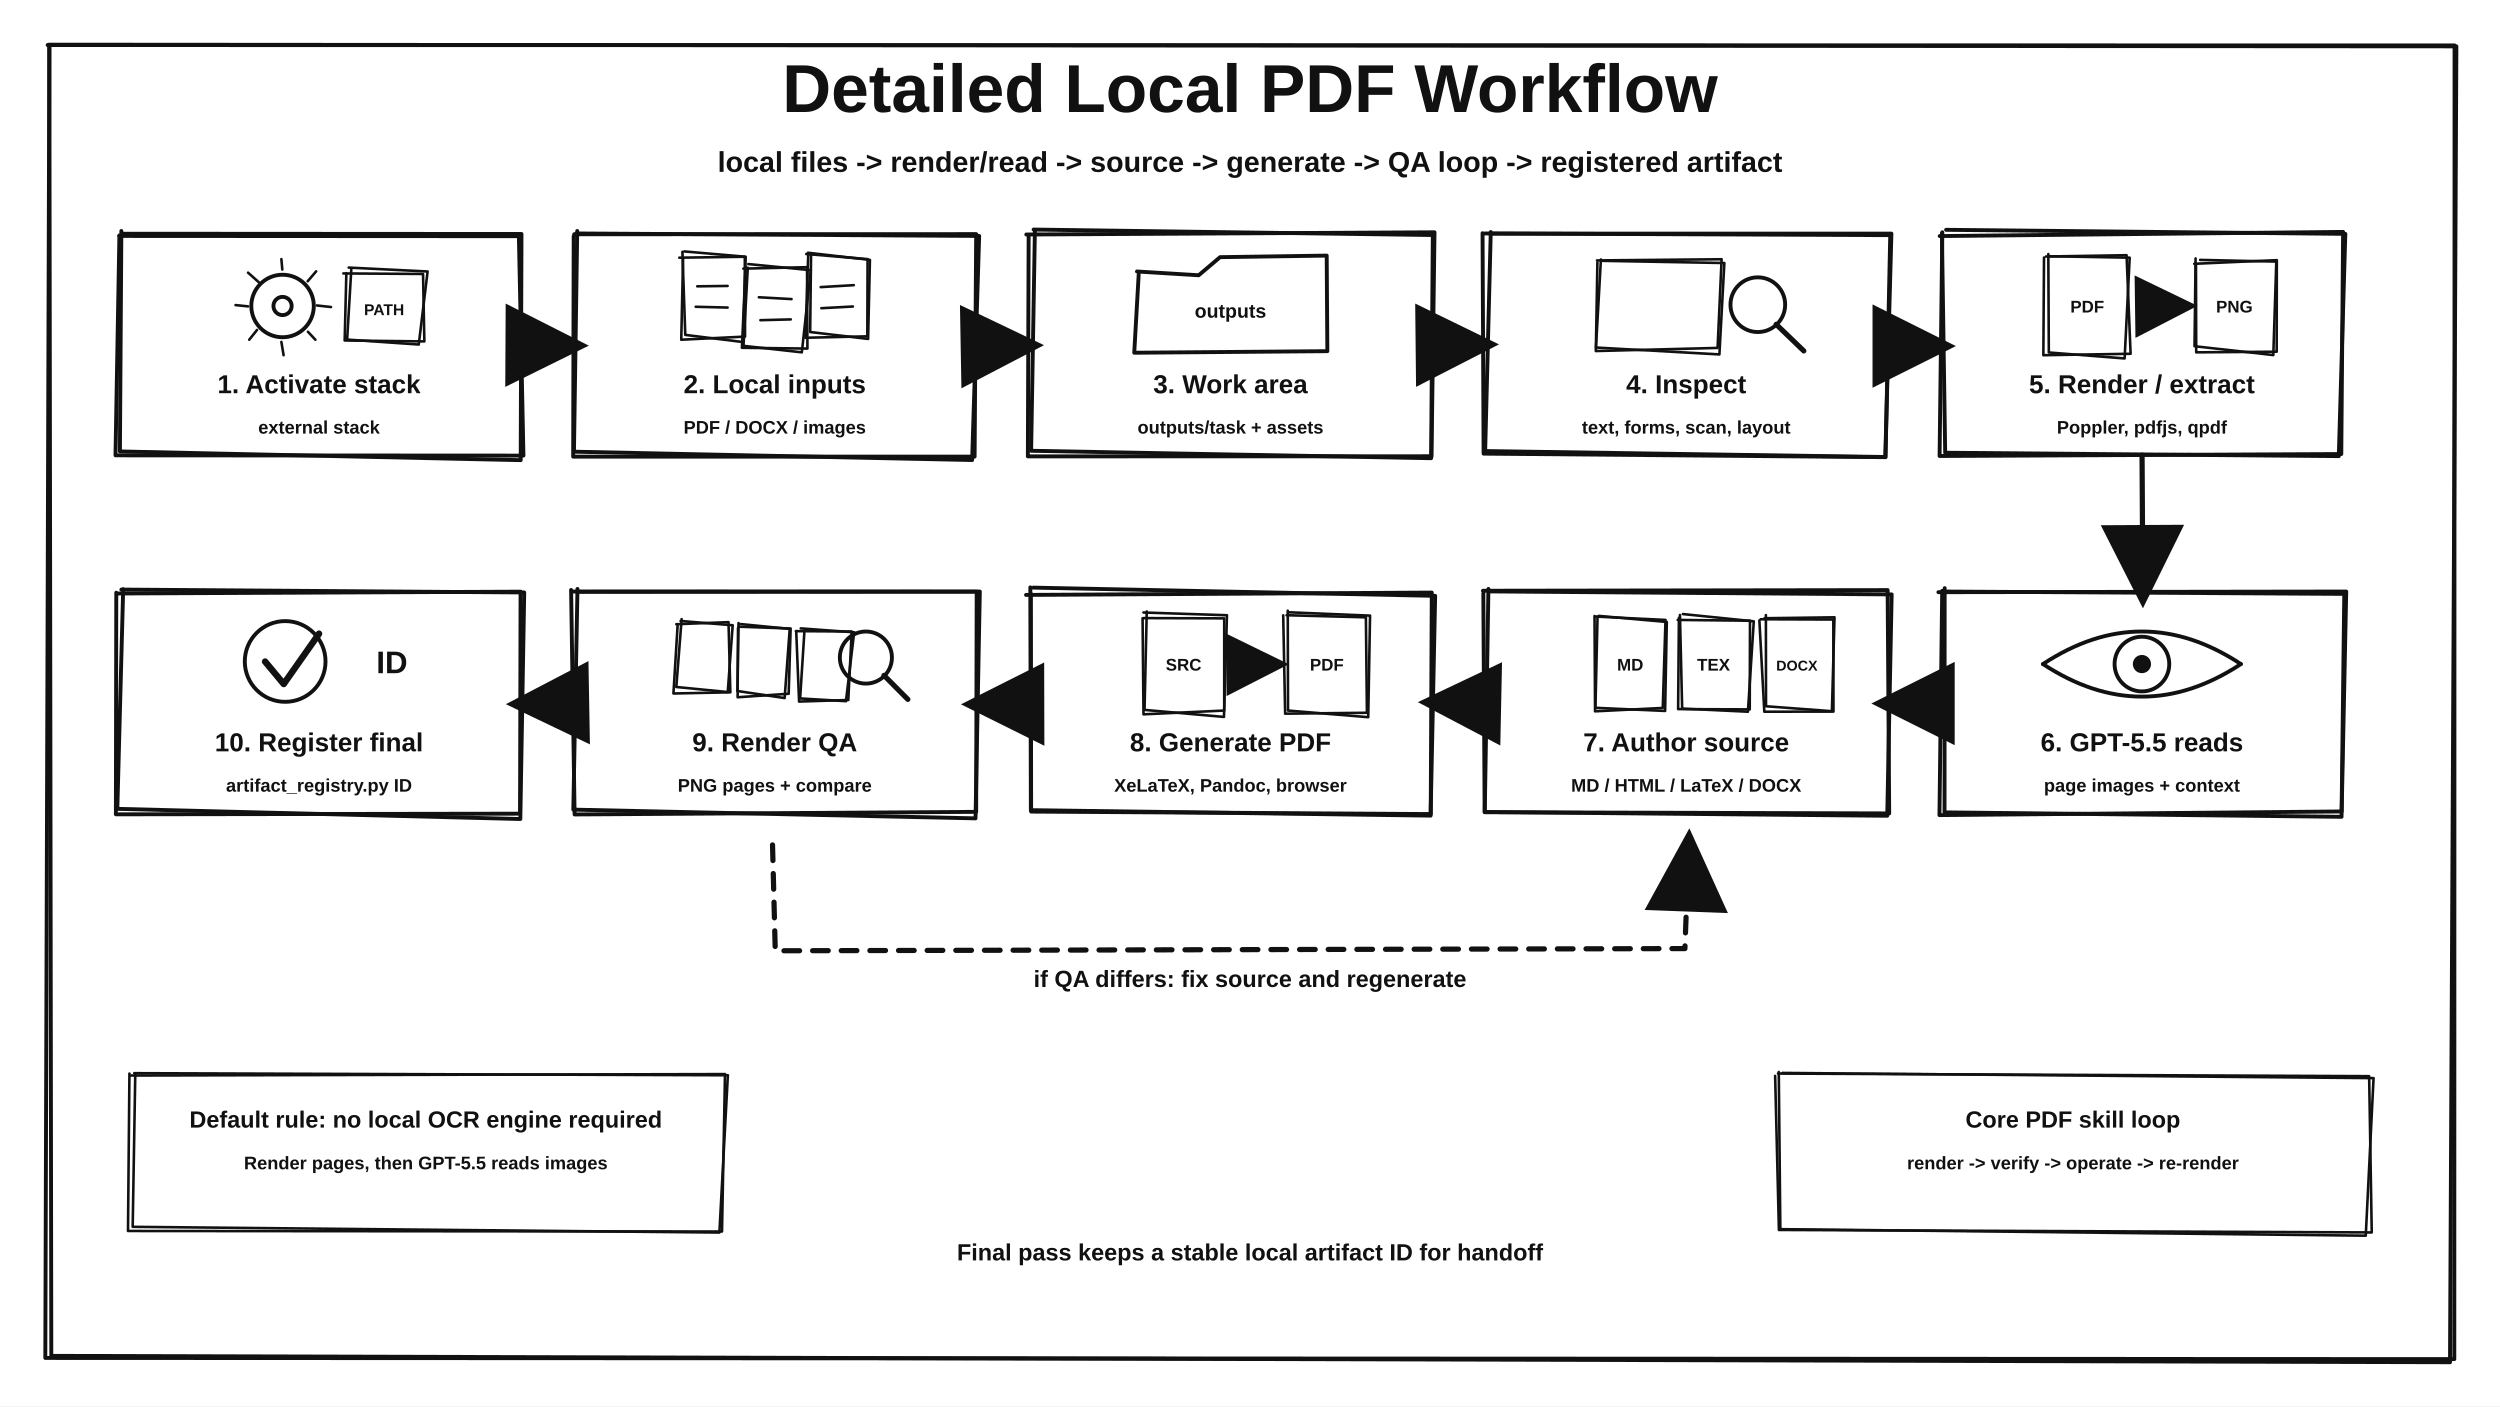
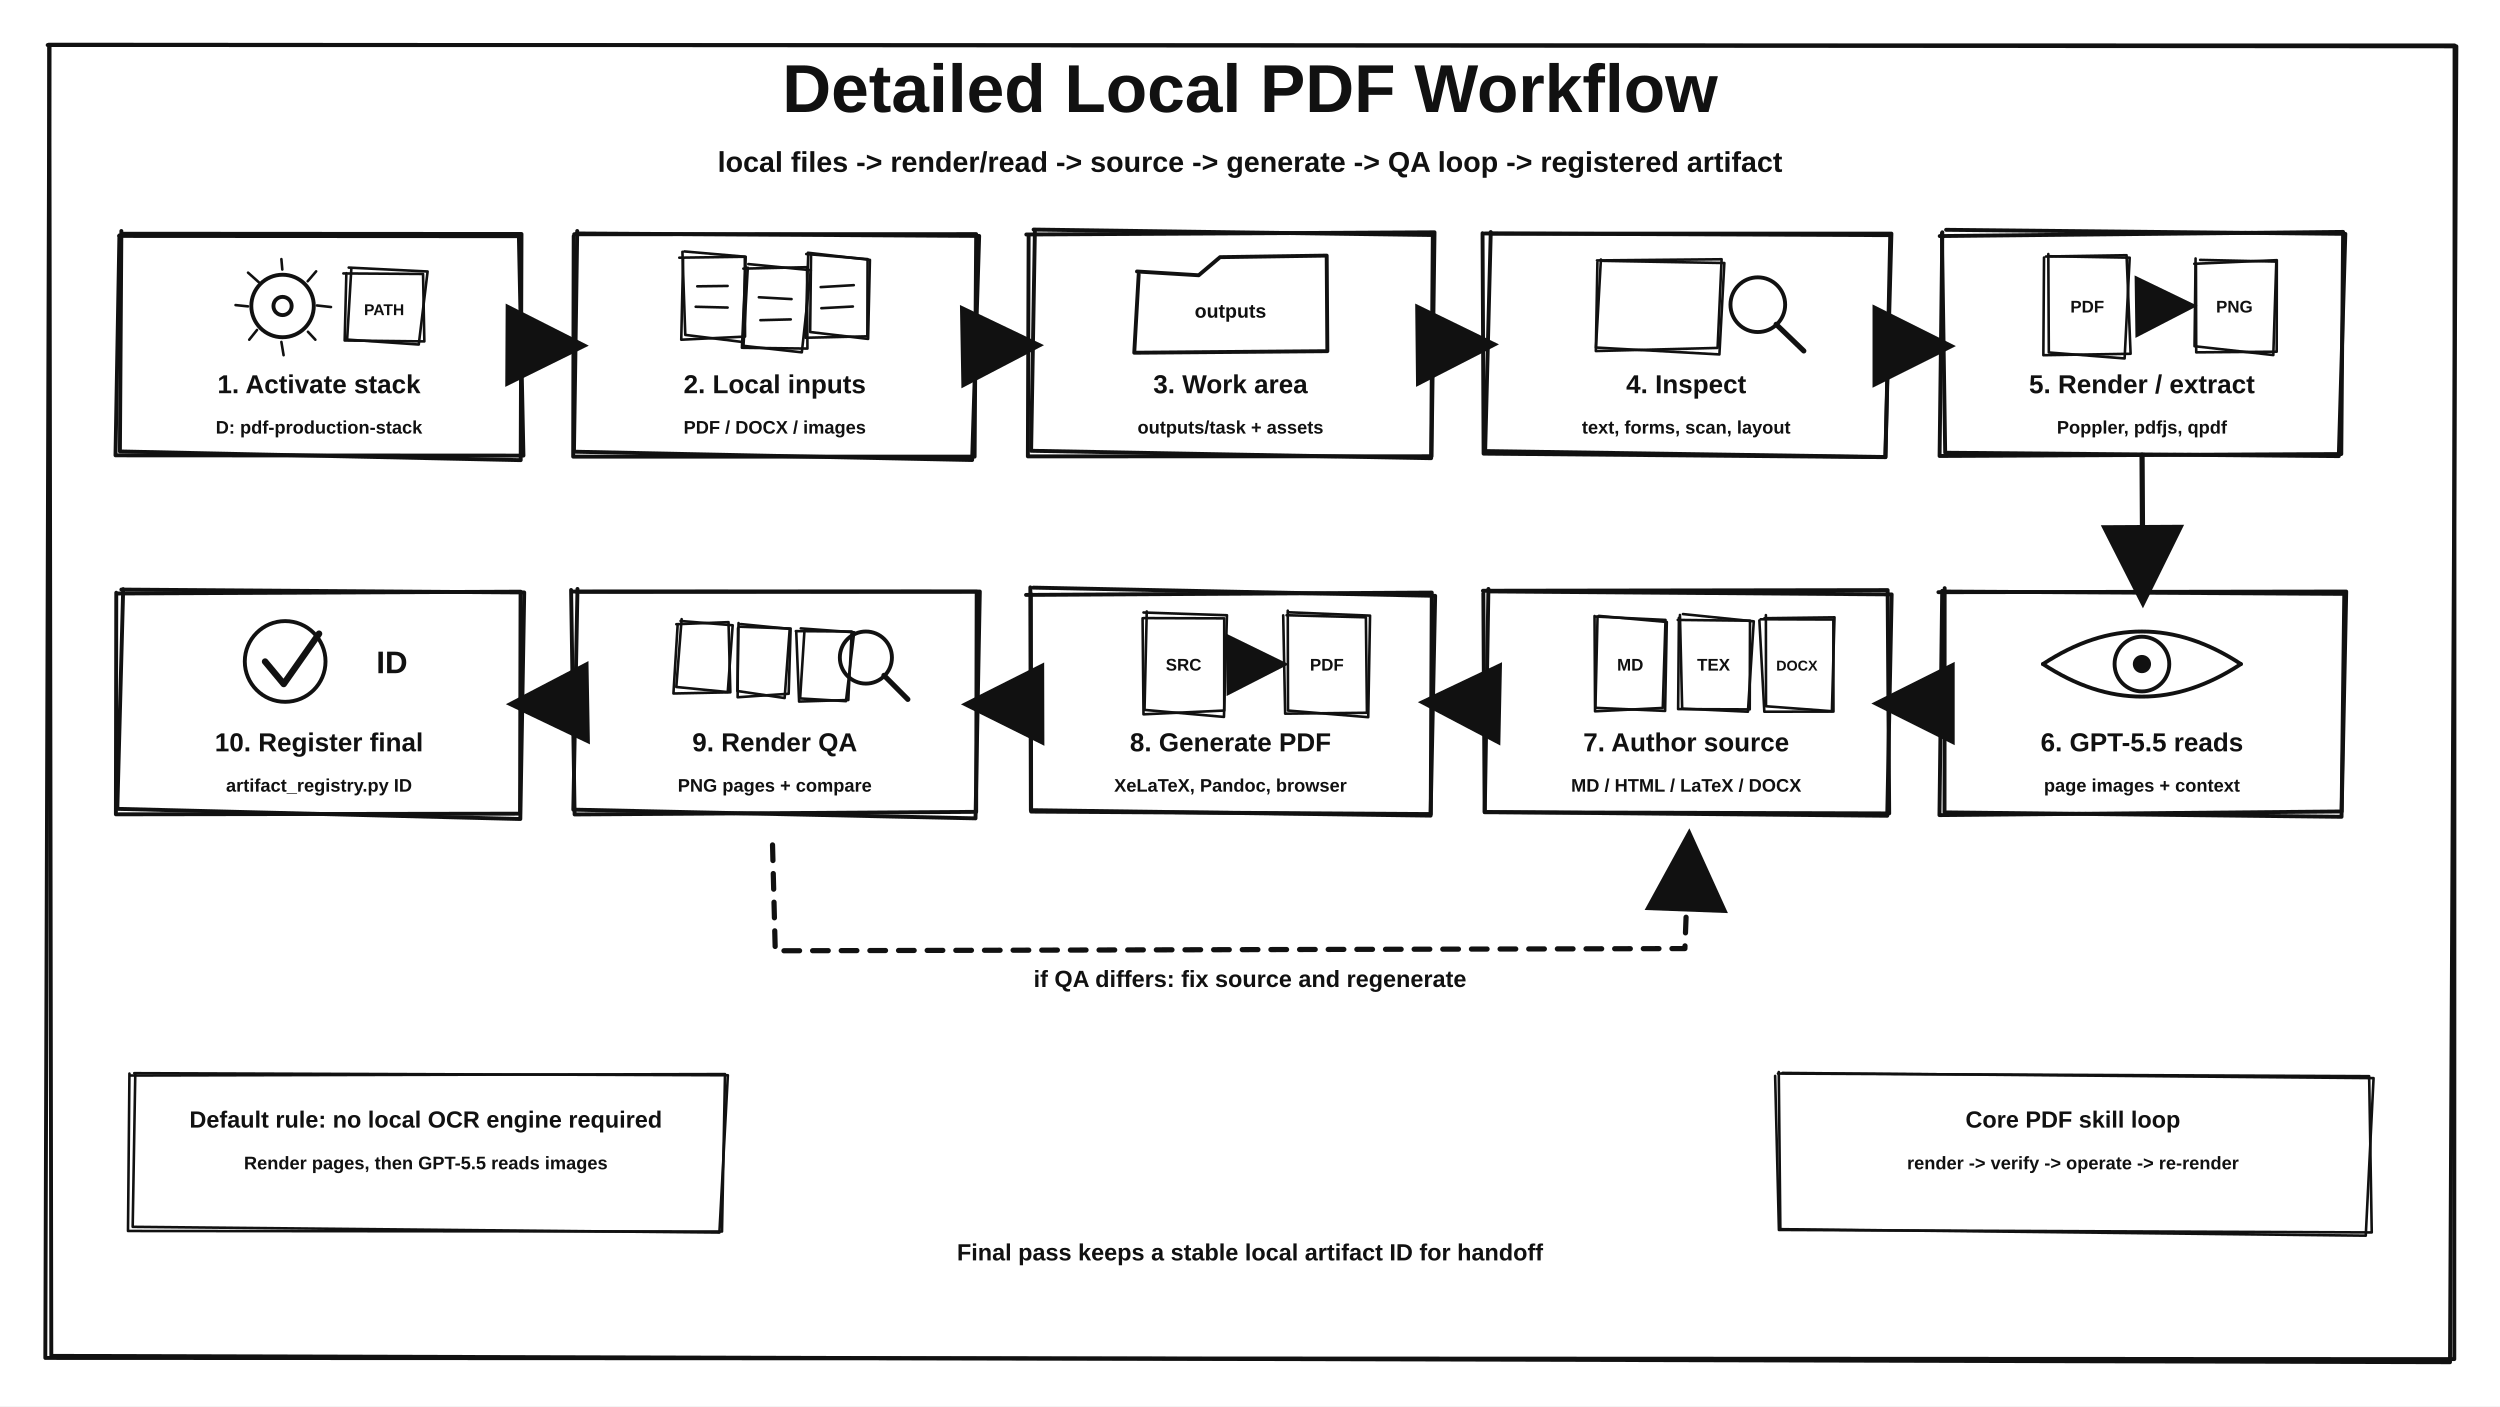
<svg xmlns="http://www.w3.org/2000/svg" width="1920" height="1080" viewBox="0 0 1920 1080" role="img" aria-labelledby="title desc">
  <defs>
    <marker id="arrow" markerWidth="16" markerHeight="16" refX="13" refY="8" orient="auto">
      <path d="M 0 0 L 16 8 L 0 16 z" fill="#111" />
    </marker>
  </defs>
  <rect width="100%" height="100%" fill="#fff" />
  <path d="M 36.6 34.6 L 1885.1 34.9 L 1884.9 1043.8 L 34.8 1042.9 L 37.9 35.5" fill="none" stroke="#111111" stroke-width="3" stroke-linecap="round" stroke-linejoin="round" />
  <path d="M 37.5 34.3 L 1886.5 35.6 L 1881.6 1046.2 L 39.4 1041.3 L 37.9 34.9" fill="none" stroke="#111111" stroke-width="3" stroke-linecap="round" stroke-linejoin="round" />
  <text x="960" y="86" text-anchor="middle" font-family="Segoe Print, Comic Sans MS, Bradley Hand ITC, Virgil, Arial, sans-serif" font-size="52" font-weight="700" fill="#111111">Detailed Local PDF Workflow</text>
  <text x="960" y="132" text-anchor="middle" font-family="Segoe Print, Comic Sans MS, Bradley Hand ITC, Virgil, Arial, sans-serif" font-size="22" font-weight="700" fill="#111111">local files -&gt; render/read -&gt; source -&gt; generate -&gt; QA loop -&gt; registered artifact</text>
  <path d="M 91.4 181.2 L 398.5 181.4 L 402.0 349.9 L 88.7 349.7 L 91.7 180.8" fill="none" stroke="#111111" stroke-width="3" stroke-linecap="round" stroke-linejoin="round" />
  <path d="M 94.9 179.5 L 400.5 179.7 L 399.9 353.4 L 92.1 346.7 L 93.2 177.4" fill="none" stroke="#111111" stroke-width="3" stroke-linecap="round" stroke-linejoin="round" />
  <circle cx="217.0" cy="235" r="24" fill="none" stroke="#111111" stroke-width="3" />
  <circle cx="217.0" cy="235" r="7" fill="none" stroke="#111111" stroke-width="3" />
  <path d="M 243.4 234.6 L 254.2 235.8" fill="none" stroke="#111111" stroke-width="2" stroke-linecap="round" stroke-linejoin="round" />
  <path d="M 236.5 254.8 L 242.2 260.9" fill="none" stroke="#111111" stroke-width="2" stroke-linecap="round" stroke-linejoin="round" />
  <path d="M 216.1 262.6 L 217.8 272.8" fill="none" stroke="#111111" stroke-width="2" stroke-linecap="round" stroke-linejoin="round" />
  <path d="M 197.4 253.4 L 191.4 260.9" fill="none" stroke="#111111" stroke-width="2" stroke-linecap="round" stroke-linejoin="round" />
  <path d="M 190.5 235.3 L 180.9 234.3" fill="none" stroke="#111111" stroke-width="2" stroke-linecap="round" stroke-linejoin="round" />
  <path d="M 198.9 216.9 L 190.5 209.4" fill="none" stroke="#111111" stroke-width="2" stroke-linecap="round" stroke-linejoin="round" />
  <path d="M 216.8 207.0 L 216.1 199.0" fill="none" stroke="#111111" stroke-width="2" stroke-linecap="round" stroke-linejoin="round" />
  <path d="M 236.3 216.0 L 242.8 208.4" fill="none" stroke="#111111" stroke-width="2" stroke-linecap="round" stroke-linejoin="round" />
  <path d="M 263.7 210.0 L 324.9 210.4 L 325.9 262.2 L 264.7 261.5 L 266.0 209.8" fill="none" stroke="#111111" stroke-width="2" stroke-linecap="round" stroke-linejoin="round" />
  <path d="M 267.8 205.5 L 328.4 208.5 L 321.6 264.6 L 266.6 260.8 L 269.8 206.8" fill="none" stroke="#111111" stroke-width="2" stroke-linecap="round" stroke-linejoin="round" />
  <text x="295.0" y="242" text-anchor="middle" font-family="Segoe Print, Comic Sans MS, Bradley Hand ITC, Virgil, Arial, sans-serif" font-size="12" font-weight="700" fill="#111111">PATH</text>
  <text x="245.0" y="302" text-anchor="middle" font-family="Segoe Print, Comic Sans MS, Bradley Hand ITC, Virgil, Arial, sans-serif" font-size="20" font-weight="700" fill="#111111">1. Activate stack</text>
-   <text x="245.0" y="333" text-anchor="middle" font-family="Segoe Print, Comic Sans MS, Bradley Hand ITC, Virgil, Arial, sans-serif" font-size="14" font-weight="700" fill="#111111">external stack</text>
+   <text x="245.0" y="333" text-anchor="middle" font-family="Segoe Print, Comic Sans MS, Bradley Hand ITC, Virgil, Arial, sans-serif" font-size="14" font-weight="700" fill="#111111">D: pdf-production-stack</text>
  <path d="M 441.0 179.9 L 749.7 179.8 L 748.5 350.7 L 440.2 350.7 L 440.6 181.3" fill="none" stroke="#111111" stroke-width="3" stroke-linecap="round" stroke-linejoin="round" />
  <path d="M 442.7 179.3 L 752.0 181.2 L 746.6 353.3 L 440.8 346.9 L 443.3 177.4" fill="none" stroke="#111111" stroke-width="3" stroke-linecap="round" stroke-linejoin="round" />
  <path d="M 521.7 197.9 L 572.0 197.2 L 572.2 258.5 L 523.2 260.9 L 524.6 198.4" fill="none" stroke="#111111" stroke-width="2" stroke-linecap="round" stroke-linejoin="round" />
  <path d="M 525.6 193.1 L 572.7 197.2 L 570.6 262.7 L 526.3 257.2 L 524.1 193.4" fill="none" stroke="#111111" stroke-width="2" stroke-linecap="round" stroke-linejoin="round" />
  <path d="M 535.5 219.9 L 558.8 219.6" fill="none" stroke="#111111" stroke-width="2" stroke-linecap="round" stroke-linejoin="round" />
  <path d="M 534.3 235.6 L 558.8 236.2" fill="none" stroke="#111111" stroke-width="2" stroke-linecap="round" stroke-linejoin="round" />
  <path d="M 570.9 206.3 L 619.8 205.2 L 620.1 267.7 L 569.8 267.1 L 572.6 204.7" fill="none" stroke="#111111" stroke-width="2" stroke-linecap="round" stroke-linejoin="round" />
  <path d="M 574.7 202.8 L 622.7 207.5 L 615.8 270.6 L 571.0 265.6 L 574.3 205.6" fill="none" stroke="#111111" stroke-width="2" stroke-linecap="round" stroke-linejoin="round" />
  <path d="M 582.8 228.3 L 607.9 229.7" fill="none" stroke="#111111" stroke-width="2" stroke-linecap="round" stroke-linejoin="round" />
  <path d="M 584.0 245.9 L 607.3 245.3" fill="none" stroke="#111111" stroke-width="2" stroke-linecap="round" stroke-linejoin="round" />
  <path d="M 619.2 195.1 L 666.3 199.0 L 666.1 258.3 L 618.6 259.4 L 620.7 195.8" fill="none" stroke="#111111" stroke-width="2" stroke-linecap="round" stroke-linejoin="round" />
  <path d="M 620.5 194.1 L 668.1 199.6 L 666.7 260.3 L 622.2 255.0 L 622.9 194.7" fill="none" stroke="#111111" stroke-width="2" stroke-linecap="round" stroke-linejoin="round" />
  <path d="M 630.3 220.5 L 655.7 219.0" fill="none" stroke="#111111" stroke-width="2" stroke-linecap="round" stroke-linejoin="round" />
  <path d="M 630.8 236.7 L 655.0 235.4" fill="none" stroke="#111111" stroke-width="2" stroke-linecap="round" stroke-linejoin="round" />
  <text x="595.0" y="302" text-anchor="middle" font-family="Segoe Print, Comic Sans MS, Bradley Hand ITC, Virgil, Arial, sans-serif" font-size="20" font-weight="700" fill="#111111">2. Local inputs</text>
  <text x="595.0" y="333" text-anchor="middle" font-family="Segoe Print, Comic Sans MS, Bradley Hand ITC, Virgil, Arial, sans-serif" font-size="14" font-weight="700" fill="#111111">PDF / DOCX / images</text>
  <path d="M 788.2 180.1 L 1101.7 178.4 L 1099.4 350.4 L 789.4 350.5 L 790.0 180.4" fill="none" stroke="#111111" stroke-width="3" stroke-linecap="round" stroke-linejoin="round" />
  <path d="M 793.8 176.3 L 1100.4 180.5 L 1099.1 351.9 L 791.9 346.2 L 794.8 177.0" fill="none" stroke="#111111" stroke-width="3" stroke-linecap="round" stroke-linejoin="round" />
  <path d="M 873.2 208.5 L 920.6 211.4 L 937.0 197.5 L 1018.9 196.3 L 1019.4 269.7 L 871.1 270.9 L 874.5 211.0" fill="none" stroke="#111111" stroke-width="3" stroke-linecap="round" stroke-linejoin="round" />
  <text x="945.0" y="244" text-anchor="middle" font-family="Segoe Print, Comic Sans MS, Bradley Hand ITC, Virgil, Arial, sans-serif" font-size="15" font-weight="700" fill="#111111">outputs</text>
  <text x="945.0" y="302" text-anchor="middle" font-family="Segoe Print, Comic Sans MS, Bradley Hand ITC, Virgil, Arial, sans-serif" font-size="20" font-weight="700" fill="#111111">3. Work area</text>
  <text x="945.0" y="333" text-anchor="middle" font-family="Segoe Print, Comic Sans MS, Bradley Hand ITC, Virgil, Arial, sans-serif" font-size="14" font-weight="700" fill="#111111">outputs/task + assets</text>
  <path d="M 1140.4 179.3 L 1451.7 180.6 L 1448.1 351.1 L 1139.4 348.4 L 1138.6 179.1" fill="none" stroke="#111111" stroke-width="3" stroke-linecap="round" stroke-linejoin="round" />
  <path d="M 1144.1 179.4 L 1452.6 179.4 L 1447.9 351.0 L 1140.6 346.4 L 1144.9 178.2" fill="none" stroke="#111111" stroke-width="3" stroke-linecap="round" stroke-linejoin="round" />
  <path d="M 1226.5 200.0 L 1322.2 199.1 L 1319.1 267.2 L 1225.6 269.6 L 1226.8 201.6" fill="none" stroke="#111111" stroke-width="2" stroke-linecap="round" stroke-linejoin="round" />
  <path d="M 1229.4 200.3 L 1324.3 202.0 L 1320.5 272.2 L 1225.7 266.9 L 1229.5 199.3" fill="none" stroke="#111111" stroke-width="2" stroke-linecap="round" stroke-linejoin="round" />
  <circle cx="1350.0" cy="234" r="21" fill="none" stroke="#111111" stroke-width="3" />
  <path d="M 1364.1 249.1 L 1385.3 269.5" fill="none" stroke="#111111" stroke-width="4" stroke-linecap="round" stroke-linejoin="round" />
  <text x="1295.0" y="302" text-anchor="middle" font-family="Segoe Print, Comic Sans MS, Bradley Hand ITC, Virgil, Arial, sans-serif" font-size="20" font-weight="700" fill="#111111">4. Inspect</text>
  <text x="1295.0" y="333" text-anchor="middle" font-family="Segoe Print, Comic Sans MS, Bradley Hand ITC, Virgil, Arial, sans-serif" font-size="14" font-weight="700" fill="#111111">text, forms, scan, layout</text>
  <path d="M 1489.7 181.3 L 1799.5 178.1 L 1798.1 348.7 L 1489.6 350.2 L 1491.7 178.4" fill="none" stroke="#111111" stroke-width="3" stroke-linecap="round" stroke-linejoin="round" />
  <path d="M 1494.6 176.5 L 1801.2 179.6 L 1796.2 350.3 L 1493.9 347.7 L 1491.4 179.3" fill="none" stroke="#111111" stroke-width="3" stroke-linecap="round" stroke-linejoin="round" />
  <path d="M 1571.3 197.0 L 1633.2 196.0 L 1636.3 271.7 L 1569.3 272.8 L 1569.8 197.8" fill="none" stroke="#111111" stroke-width="2" stroke-linecap="round" stroke-linejoin="round" />
  <path d="M 1574.7 196.8 L 1635.6 197.9 L 1631.7 275.3 L 1573.5 270.7 L 1573.1 195.1" fill="none" stroke="#111111" stroke-width="2" stroke-linecap="round" stroke-linejoin="round" />
  <text x="1603.0" y="240" text-anchor="middle" font-family="Segoe Print, Comic Sans MS, Bradley Hand ITC, Virgil, Arial, sans-serif" font-size="13" font-weight="700" fill="#111111">PDF</text>
  <path d="M 1641.8 235.5 L 1678.7 235.0" fill="none" stroke="#111111" stroke-width="3" stroke-linecap="round" stroke-linejoin="round" marker-end="url(#arrow)" />
  <path d="M 1685.2 202.6 L 1748.6 199.8 L 1748.5 270.1 L 1686.7 270.6 L 1686.5 202.4" fill="none" stroke="#111111" stroke-width="2" stroke-linecap="round" stroke-linejoin="round" />
  <path d="M 1689.7 199.6 L 1748.2 200.9 L 1745.9 272.7 L 1685.4 265.9 L 1686.2 198.5" fill="none" stroke="#111111" stroke-width="2" stroke-linecap="round" stroke-linejoin="round" />
  <text x="1716.0" y="240" text-anchor="middle" font-family="Segoe Print, Comic Sans MS, Bradley Hand ITC, Virgil, Arial, sans-serif" font-size="13" font-weight="700" fill="#111111">PNG</text>
  <text x="1645.0" y="302" text-anchor="middle" font-family="Segoe Print, Comic Sans MS, Bradley Hand ITC, Virgil, Arial, sans-serif" font-size="20" font-weight="700" fill="#111111">5. Render / extract</text>
  <text x="1645.0" y="333" text-anchor="middle" font-family="Segoe Print, Comic Sans MS, Bradley Hand ITC, Virgil, Arial, sans-serif" font-size="14" font-weight="700" fill="#111111">Poppler, pdfjs, qpdf</text>
  <path d="M 1488.7 454.8 L 1801.9 454.3 L 1798.4 623.2 L 1489.5 626.0 L 1491.6 453.8" fill="none" stroke="#111111" stroke-width="3" stroke-linecap="round" stroke-linejoin="round" />
  <path d="M 1491.6 454.3 L 1800.4 456.1 L 1798.3 627.3 L 1493.4 623.9 L 1493.5 451.7" fill="none" stroke="#111111" stroke-width="3" stroke-linecap="round" stroke-linejoin="round" />
  <path d="M 1569.0 510 Q 1645.0 460 1721.0 510" fill="none" stroke="#111111" stroke-width="3" stroke-linecap="round" stroke-linejoin="round" />
  <path d="M 1569.0 510 Q 1645.0 560 1721.0 510" fill="none" stroke="#111111" stroke-width="3" stroke-linecap="round" stroke-linejoin="round" />
  <circle cx="1645.0" cy="510" r="21" fill="none" stroke="#111111" stroke-width="3" />
  <circle cx="1645.0" cy="510" r="7" fill="#111111" />
  <text x="1645.0" y="577" text-anchor="middle" font-family="Segoe Print, Comic Sans MS, Bradley Hand ITC, Virgil, Arial, sans-serif" font-size="20" font-weight="700" fill="#111111">6. GPT-5.5 reads</text>
  <text x="1645.0" y="608" text-anchor="middle" font-family="Segoe Print, Comic Sans MS, Bradley Hand ITC, Virgil, Arial, sans-serif" font-size="14" font-weight="700" fill="#111111">page images + context</text>
  <path d="M 1138.9 453.7 L 1449.7 453.2 L 1450.9 624.7 L 1140.2 623.8 L 1139.2 455.7" fill="none" stroke="#111111" stroke-width="3" stroke-linecap="round" stroke-linejoin="round" />
  <path d="M 1142.9 454.2 L 1452.8 456.5 L 1449.4 626.5 L 1140.3 623.6 L 1143.1 452.3" fill="none" stroke="#111111" stroke-width="3" stroke-linecap="round" stroke-linejoin="round" />
  <path d="M 1225.0 473.5 L 1279.1 476.1 L 1277.0 543.7 L 1225.0 546.3 L 1224.6 473.1" fill="none" stroke="#111111" stroke-width="2" stroke-linecap="round" stroke-linejoin="round" />
  <path d="M 1227.9 473.0 L 1280.1 477.7 L 1278.8 546.0 L 1225.3 543.6 L 1226.9 473.6" fill="none" stroke="#111111" stroke-width="2" stroke-linecap="round" stroke-linejoin="round" />
  <text x="1252.0" y="515" text-anchor="middle" font-family="Segoe Print, Comic Sans MS, Bradley Hand ITC, Virgil, Arial, sans-serif" font-size="13" font-weight="700" fill="#111111">MD</text>
  <path d="M 1288.5 476.1 L 1344.0 476.7 L 1343.8 544.8 L 1288.8 544.6 L 1289.4 474.5" fill="none" stroke="#111111" stroke-width="2" stroke-linecap="round" stroke-linejoin="round" />
  <path d="M 1292.5 471.6 L 1346.9 477.2 L 1342.4 546.6 L 1291.9 544.2 L 1290.2 472.3" fill="none" stroke="#111111" stroke-width="2" stroke-linecap="round" stroke-linejoin="round" />
  <text x="1316.0" y="515" text-anchor="middle" font-family="Segoe Print, Comic Sans MS, Bradley Hand ITC, Virgil, Arial, sans-serif" font-size="13" font-weight="700" fill="#111111">TEX</text>
  <path d="M 1352.2 475.6 L 1408.0 475.8 L 1408.1 546.5 L 1355.0 546.6 L 1351.2 476.5" fill="none" stroke="#111111" stroke-width="2" stroke-linecap="round" stroke-linejoin="round" />
  <path d="M 1355.1 474.8 L 1408.9 474.1 L 1406.9 546.2 L 1356.3 542.4 L 1356.2 472.4" fill="none" stroke="#111111" stroke-width="2" stroke-linecap="round" stroke-linejoin="round" />
  <text x="1380.0" y="515" text-anchor="middle" font-family="Segoe Print, Comic Sans MS, Bradley Hand ITC, Virgil, Arial, sans-serif" font-size="11" font-weight="700" fill="#111111">DOCX</text>
  <text x="1295.0" y="577" text-anchor="middle" font-family="Segoe Print, Comic Sans MS, Bradley Hand ITC, Virgil, Arial, sans-serif" font-size="20" font-weight="700" fill="#111111">7. Author source</text>
  <text x="1295.0" y="608" text-anchor="middle" font-family="Segoe Print, Comic Sans MS, Bradley Hand ITC, Virgil, Arial, sans-serif" font-size="14" font-weight="700" fill="#111111">MD / HTML / LaTeX / DOCX</text>
  <path d="M 788.0 456.9 L 1099.6 455.1 L 1098.8 625.2 L 791.9 623.3 L 791.7 456.0" fill="none" stroke="#111111" stroke-width="3" stroke-linecap="round" stroke-linejoin="round" />
  <path d="M 793.6 451.3 L 1102.2 457.6 L 1098.7 626.4 L 791.7 622.2 L 791.3 451.1" fill="none" stroke="#111111" stroke-width="3" stroke-linecap="round" stroke-linejoin="round" />
  <path d="M 878.2 474.7 L 940.2 474.9 L 940.2 545.7 L 878.2 548.6 L 877.5 474.8" fill="none" stroke="#111111" stroke-width="2" stroke-linecap="round" stroke-linejoin="round" />
  <path d="M 878.2 470.4 L 942.3 472.5 L 940.0 550.6 L 879.0 545.2 L 880.7 469.6" fill="none" stroke="#111111" stroke-width="2" stroke-linecap="round" stroke-linejoin="round" />
  <text x="909.0" y="515" text-anchor="middle" font-family="Segoe Print, Comic Sans MS, Bradley Hand ITC, Virgil, Arial, sans-serif" font-size="13" font-weight="700" fill="#111111">SRC</text>
  <path d="M 948.2 510.5 L 980.8 510.2" fill="none" stroke="#111111" stroke-width="3" stroke-linecap="round" stroke-linejoin="round" marker-end="url(#arrow)" />
  <path d="M 988.1 472.5 L 1049.0 474.1 L 1049.8 547.4 L 987.0 548.1 L 985.5 472.6" fill="none" stroke="#111111" stroke-width="2" stroke-linecap="round" stroke-linejoin="round" />
  <path d="M 988.9 470.2 L 1052.2 472.8 L 1050.8 550.8 L 989.2 545.7 L 989.0 469.0" fill="none" stroke="#111111" stroke-width="2" stroke-linecap="round" stroke-linejoin="round" />
  <text x="1019.0" y="515" text-anchor="middle" font-family="Segoe Print, Comic Sans MS, Bradley Hand ITC, Virgil, Arial, sans-serif" font-size="13" font-weight="700" fill="#111111">PDF</text>
  <text x="945.0" y="577" text-anchor="middle" font-family="Segoe Print, Comic Sans MS, Bradley Hand ITC, Virgil, Arial, sans-serif" font-size="20" font-weight="700" fill="#111111">8. Generate PDF</text>
  <text x="945.0" y="608" text-anchor="middle" font-family="Segoe Print, Comic Sans MS, Bradley Hand ITC, Virgil, Arial, sans-serif" font-size="14" font-weight="700" fill="#111111">XeLaTeX, Pandoc, browser</text>
  <path d="M 439.0 454.3 L 750.1 454.4 L 749.7 623.5 L 441.3 625.5 L 438.6 453.1" fill="none" stroke="#111111" stroke-width="3" stroke-linecap="round" stroke-linejoin="round" />
  <path d="M 442.7 454.5 L 752.5 454.3 L 749.2 628.5 L 440.3 621.8 L 443.5 452.3" fill="none" stroke="#111111" stroke-width="3" stroke-linecap="round" stroke-linejoin="round" />
  <path d="M 519.4 479.4 L 559.5 477.8 L 560.9 531.7 L 517.2 532.6 L 520.4 480.4" fill="none" stroke="#111111" stroke-width="2" stroke-linecap="round" stroke-linejoin="round" />
  <path d="M 522.7 476.9 L 562.7 480.2 L 558.9 531.5 L 519.4 527.6 L 523.5 475.5" fill="none" stroke="#111111" stroke-width="2" stroke-linecap="round" stroke-linejoin="round" />
  <path d="M 567.5 481.3 L 607.2 482.7 L 605.7 532.8 L 566.5 535.5 L 566.8 482.4" fill="none" stroke="#111111" stroke-width="2" stroke-linecap="round" stroke-linejoin="round" />
  <path d="M 569.0 479.3 L 606.5 483.0 L 602.6 536.1 L 566.3 530.7 L 567.2 478.5" fill="none" stroke="#111111" stroke-width="2" stroke-linecap="round" stroke-linejoin="round" />
  <path d="M 611.2 484.7 L 654.1 485.0 L 651.5 537.6 L 613.7 538.8 L 611.5 484.9" fill="none" stroke="#111111" stroke-width="2" stroke-linecap="round" stroke-linejoin="round" />
  <path d="M 615.0 482.6 L 656.0 485.6 L 649.7 538.5 L 614.5 536.4 L 617.8 484.7" fill="none" stroke="#111111" stroke-width="2" stroke-linecap="round" stroke-linejoin="round" />
  <circle cx="665.0" cy="505" r="20" fill="none" stroke="#111111" stroke-width="3" />
  <path d="M 678.9 518.7 L 697.2 537.1" fill="none" stroke="#111111" stroke-width="4" stroke-linecap="round" stroke-linejoin="round" />
  <text x="595.0" y="577" text-anchor="middle" font-family="Segoe Print, Comic Sans MS, Bradley Hand ITC, Virgil, Arial, sans-serif" font-size="20" font-weight="700" fill="#111111">9. Render QA</text>
  <text x="595.0" y="608" text-anchor="middle" font-family="Segoe Print, Comic Sans MS, Bradley Hand ITC, Virgil, Arial, sans-serif" font-size="14" font-weight="700" fill="#111111">PNG pages + compare</text>
  <path d="M 90.8 455.8 L 399.8 454.4 L 399.4 624.9 L 89.0 625.4 L 89.3 455.2" fill="none" stroke="#111111" stroke-width="3" stroke-linecap="round" stroke-linejoin="round" />
  <path d="M 93.2 452.8 L 402.6 455.0 L 399.6 629.0 L 90.1 621.2 L 94.6 452.4" fill="none" stroke="#111111" stroke-width="3" stroke-linecap="round" stroke-linejoin="round" />
  <circle cx="219.0" cy="508" r="31" fill="none" stroke="#111111" stroke-width="3" />
  <path d="M 203.6 508.1 L 217.9 525.3 L 245.0 486.7" fill="none" stroke="#111111" stroke-width="5" stroke-linecap="round" stroke-linejoin="round" />
  <text x="301.0" y="517" text-anchor="middle" font-family="Segoe Print, Comic Sans MS, Bradley Hand ITC, Virgil, Arial, sans-serif" font-size="24" font-weight="700" fill="#111111">ID</text>
  <text x="245.0" y="577" text-anchor="middle" font-family="Segoe Print, Comic Sans MS, Bradley Hand ITC, Virgil, Arial, sans-serif" font-size="20" font-weight="700" fill="#111111">10. Register final</text>
  <text x="245.0" y="608" text-anchor="middle" font-family="Segoe Print, Comic Sans MS, Bradley Hand ITC, Virgil, Arial, sans-serif" font-size="14" font-weight="700" fill="#111111">artifact_registry.py ID</text>
  <path d="M 400.5 265.2 L 440.2 265.4" fill="none" stroke="#111111" stroke-width="4" stroke-linecap="round" stroke-linejoin="round" marker-end="url(#arrow)" />
  <path d="M 750.1 266.0 L 789.8 265.3" fill="none" stroke="#111111" stroke-width="4" stroke-linecap="round" stroke-linejoin="round" marker-end="url(#arrow)" />
  <path d="M 1100.4 265.0 L 1139.2 264.6" fill="none" stroke="#111111" stroke-width="4" stroke-linecap="round" stroke-linejoin="round" marker-end="url(#arrow)" />
  <path d="M 1449.4 265.8 L 1490.1 265.8" fill="none" stroke="#111111" stroke-width="4" stroke-linecap="round" stroke-linejoin="round" marker-end="url(#arrow)" />
  <path d="M 1645.1 349.6 L 1645.7 455.2" fill="none" stroke="#111111" stroke-width="4" stroke-linecap="round" stroke-linejoin="round" marker-end="url(#arrow)" />
  <path d="M 1489.4 540.3 L 1449.2 540.3" fill="none" stroke="#111111" stroke-width="4" stroke-linecap="round" stroke-linejoin="round" marker-end="url(#arrow)" />
  <path d="M 1139.8 540.3 L 1100.9 539.5" fill="none" stroke="#111111" stroke-width="4" stroke-linecap="round" stroke-linejoin="round" marker-end="url(#arrow)" />
  <path d="M 789.9 540.8 L 750.0 540.9" fill="none" stroke="#111111" stroke-width="4" stroke-linecap="round" stroke-linejoin="round" marker-end="url(#arrow)" />
  <path d="M 440.4 539.9 L 400.5 540.6" fill="none" stroke="#111111" stroke-width="4" stroke-linecap="round" stroke-linejoin="round" marker-end="url(#arrow)" />
  <path d="M 593.3 648.9 L 595.4 730.2 L 1294.0 728.5 L 1297.0 648.1" fill="none" stroke="#111111" stroke-width="4" stroke-linecap="round" stroke-linejoin="round" marker-end="url(#arrow)" stroke-dasharray="12 10" />
  <text x="960" y="758" text-anchor="middle" font-family="Segoe Print, Comic Sans MS, Bradley Hand ITC, Virgil, Arial, sans-serif" font-size="18" font-weight="700" fill="#111111">if QA differs: fix source and regenerate</text>
  <path d="M 100.6 826.0 L 556.8 824.9 L 554.5 945.8 L 98.3 945.4 L 99.4 824.5" fill="none" stroke="#111111" stroke-width="2" stroke-linecap="round" stroke-linejoin="round" />
  <path d="M 103.1 824.2 L 559.0 825.8 L 552.5 946.6 L 101.9 942.2 L 103.9 824.3" fill="none" stroke="#111111" stroke-width="2" stroke-linecap="round" stroke-linejoin="round" />
  <text x="327" y="866" text-anchor="middle" font-family="Segoe Print, Comic Sans MS, Bradley Hand ITC, Virgil, Arial, sans-serif" font-size="18" font-weight="700" fill="#111111">Default rule: no local OCR engine required</text>
  <text x="327" y="898" text-anchor="middle" font-family="Segoe Print, Comic Sans MS, Bradley Hand ITC, Virgil, Arial, sans-serif" font-size="14" font-weight="700" fill="#111111">Render pages, then GPT-5.5 reads images</text>
  <path d="M 1365.5 824.5 L 1819.5 826.5 L 1821.5 946.5 L 1366.2 944.6 L 1363.3 826.3" fill="none" stroke="#111111" stroke-width="2" stroke-linecap="round" stroke-linejoin="round" />
  <path d="M 1369.0 824.0 L 1822.9 828.0 L 1816.9 949.0 L 1367.3 944.0 L 1366.1 823.3" fill="none" stroke="#111111" stroke-width="2" stroke-linecap="round" stroke-linejoin="round" />
  <text x="1592" y="866" text-anchor="middle" font-family="Segoe Print, Comic Sans MS, Bradley Hand ITC, Virgil, Arial, sans-serif" font-size="18" font-weight="700" fill="#111111">Core PDF skill loop</text>
  <text x="1592" y="898" text-anchor="middle" font-family="Segoe Print, Comic Sans MS, Bradley Hand ITC, Virgil, Arial, sans-serif" font-size="14" font-weight="700" fill="#111111">render -&gt; verify -&gt; operate -&gt; re-render</text>
  <text x="960" y="968" text-anchor="middle" font-family="Segoe Print, Comic Sans MS, Bradley Hand ITC, Virgil, Arial, sans-serif" font-size="18" font-weight="700" fill="#111111">Final pass keeps a stable local artifact ID for handoff</text>
</svg>
